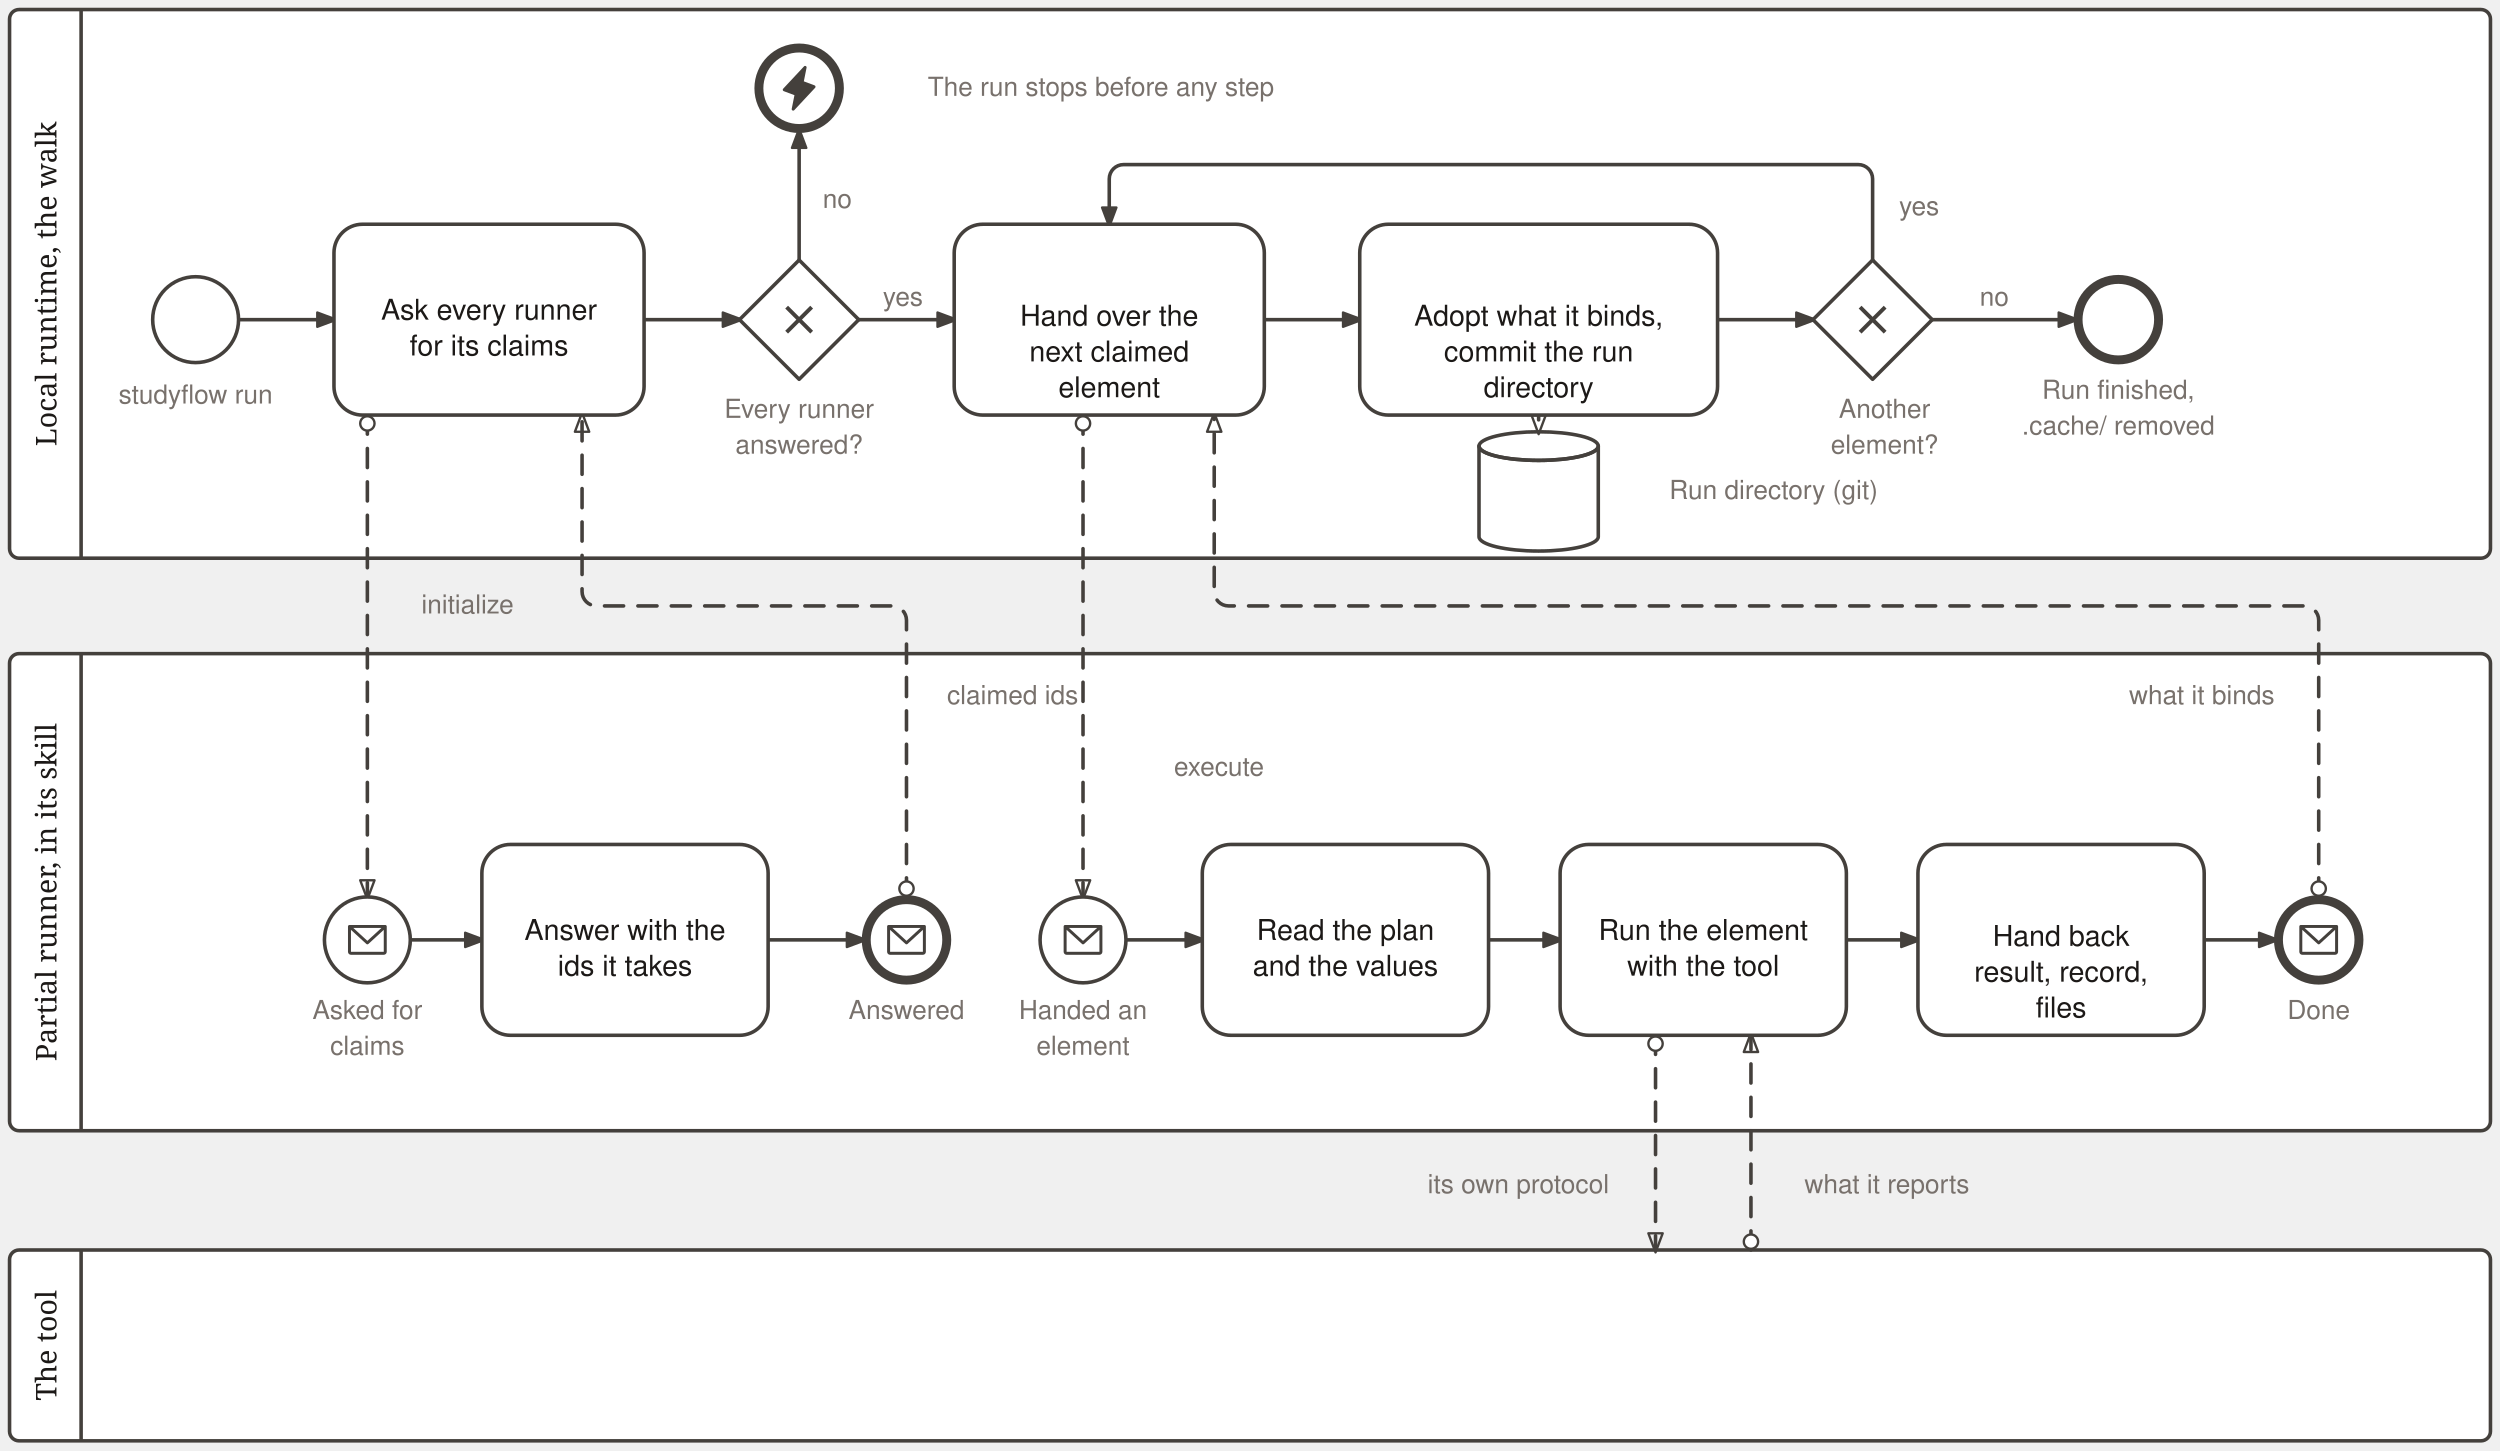
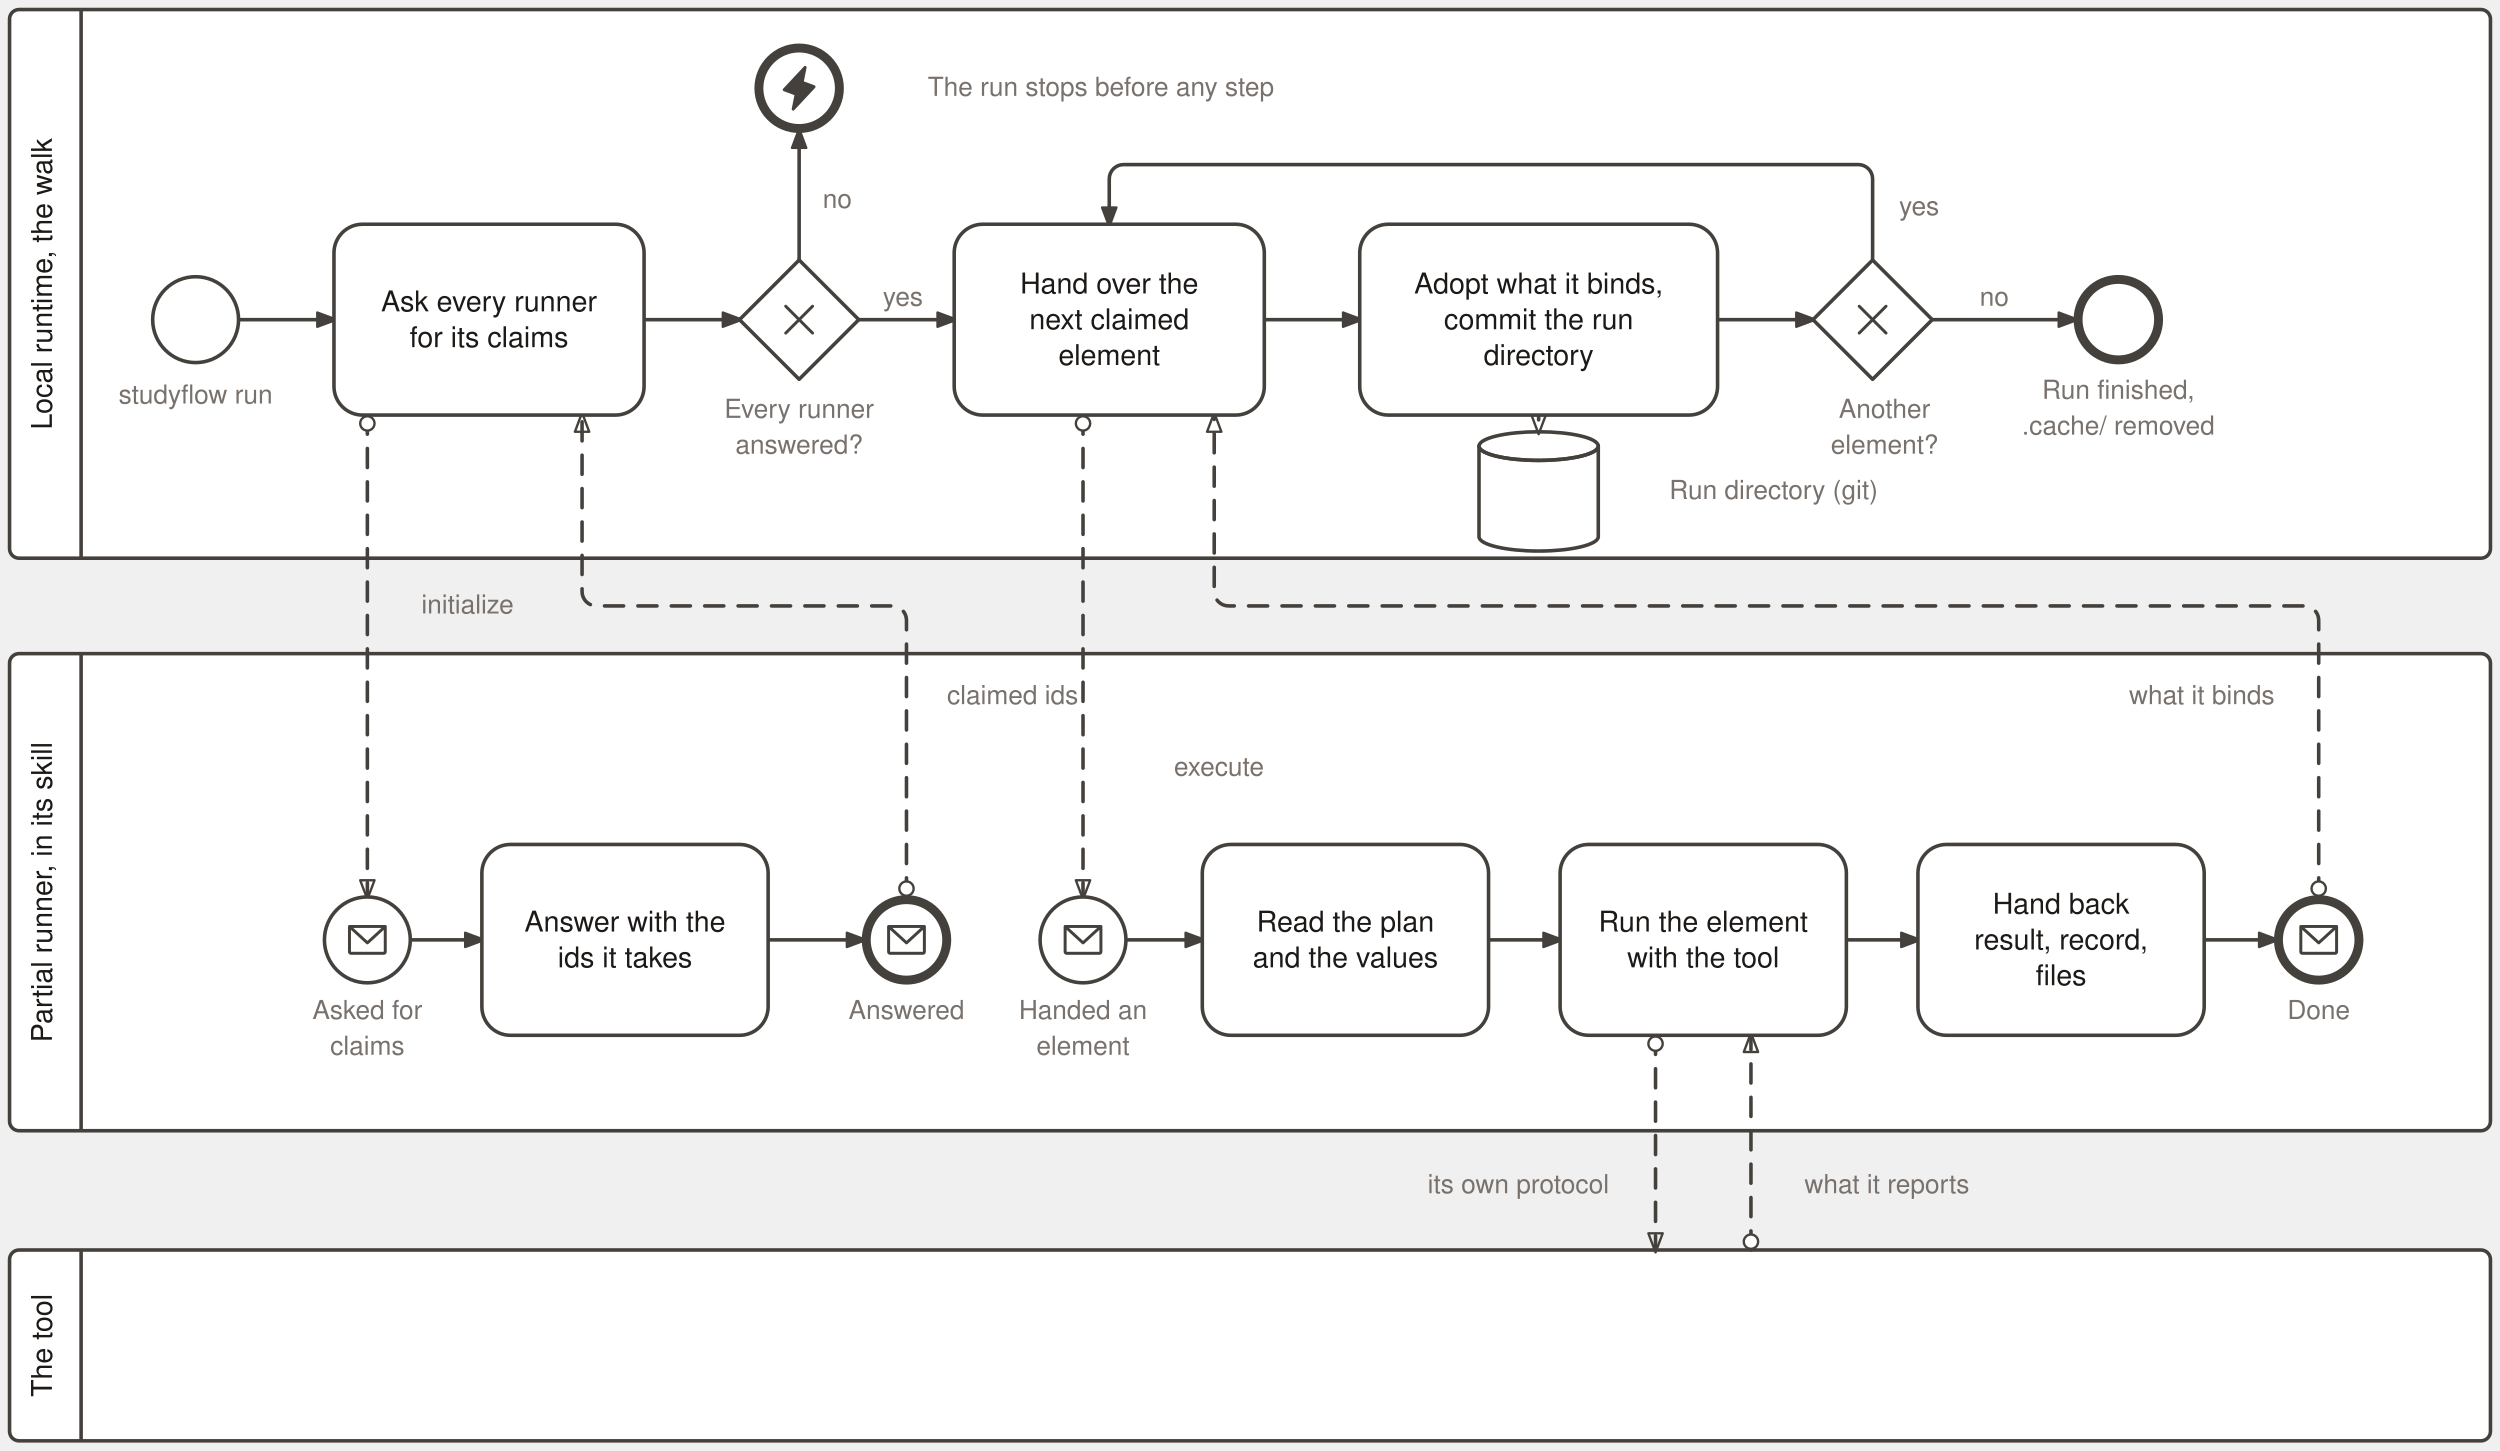
<svg xmlns="http://www.w3.org/2000/svg" class="sf-canvas" viewBox="36 16 1048 608" width="1048" height="608">
  <defs>
    <marker id="sf-arrow-sequence" markerWidth="10" markerHeight="10" refX="8" refY="5" orient="auto" markerUnits="userSpaceOnUse">
      <path d="M1,2 L9,5 L1,8 Z" fill="context-stroke" stroke="context-stroke" stroke-width="1" stroke-linejoin="round" />
    </marker>
    <marker id="sf-arrow-message" markerWidth="10" markerHeight="10" refX="8" refY="5" orient="auto" markerUnits="userSpaceOnUse">
      <path d="M1,2 L9,5 L1,8 Z" fill="none" stroke="context-stroke" stroke-width="1" stroke-linejoin="round" />
    </marker>
    <marker id="sf-arrow-open" markerWidth="10" markerHeight="10" refX="8" refY="5" orient="auto" markerUnits="userSpaceOnUse">
      <path d="M1,2 L9,5 L1,8 Z" fill="none" stroke="context-stroke" stroke-width="1" stroke-linejoin="round" />
    </marker>
    <marker id="sf-marker-default" markerWidth="10" markerHeight="10" refX="0" refY="5" orient="auto" markerUnits="userSpaceOnUse">
      <path d="M3,2 L7,8" fill="none" stroke="context-stroke" stroke-width="1.5" />
    </marker>
    <marker id="sf-marker-message-start" markerWidth="10" markerHeight="10" refX="1.5" refY="5" orient="auto" markerUnits="userSpaceOnUse">
      <circle cx="5" cy="5" r="3" fill="#ffffff" stroke="context-stroke" stroke-width="1" />
    </marker>
  </defs>
  <g data-layer="elements">
    <g class="sf-shape" data-element-id="Pool_Walk" data-element-type="bpmn:Participant" transform="translate(40, 20)">
      <rect x="0" y="0" width="1040" height="230" rx="4" ry="4" fill="#ffffff" stroke="#44403c" stroke-width="1.5" />
      <line x1="30" y1="0" x2="30" y2="230" stroke="#44403c" stroke-width="1.5" />
-       <text class="sf-label" x="15" y="115" fill="#1c1917" font-size="12" font-weight="500" font-family="&quot;IBM Plex Serif&quot;, ui-serif, Georgia, serif" text-anchor="middle" dominant-baseline="central" stroke-width="0" transform="rotate(-90, 15, 115)">Local runtime, the walk</text>
+       <text class="sf-label" x="15" y="115" fill="#1c1917" font-size="12" font-weight="500" font-family="&quot;IBM Plex Sans&quot;, Helvetica, sans-serif" text-anchor="middle" dominant-baseline="central" stroke-width="0" transform="rotate(-90, 15, 115)">Local runtime, the walk</text>
    </g>
    <g class="sf-shape" data-element-id="Pool_Runner" data-element-type="bpmn:Participant" transform="translate(40, 290)">
      <rect x="0" y="0" width="1040" height="200" rx="4" ry="4" fill="#ffffff" stroke="#44403c" stroke-width="1.5" />
      <line x1="30" y1="0" x2="30" y2="200" stroke="#44403c" stroke-width="1.5" />
-       <text class="sf-label" x="15" y="100" fill="#1c1917" font-size="12" font-weight="500" font-family="&quot;IBM Plex Serif&quot;, ui-serif, Georgia, serif" text-anchor="middle" dominant-baseline="central" stroke-width="0" transform="rotate(-90, 15, 100)">Partial runner, in its skill</text>
+       <text class="sf-label" x="15" y="100" fill="#1c1917" font-size="12" font-weight="500" font-family="&quot;IBM Plex Sans&quot;, Helvetica, sans-serif" text-anchor="middle" dominant-baseline="central" stroke-width="0" transform="rotate(-90, 15, 100)">Partial runner, in its skill</text>
    </g>
    <g class="sf-shape" data-element-id="Pool_Tool" data-element-type="bpmn:Participant" transform="translate(40, 540)">
      <rect x="0" y="0" width="1040" height="80" rx="4" ry="4" fill="#ffffff" stroke="#44403c" stroke-width="1.5" />
      <line x1="30" y1="0" x2="30" y2="80" stroke="#44403c" stroke-width="1.5" />
-       <text class="sf-label" x="15" y="40" fill="#1c1917" font-size="12" font-weight="500" font-family="&quot;IBM Plex Serif&quot;, ui-serif, Georgia, serif" text-anchor="middle" dominant-baseline="central" stroke-width="0" transform="rotate(-90, 15, 40)">The tool</text>
+       <text class="sf-label" x="15" y="40" fill="#1c1917" font-size="12" font-weight="500" font-family="&quot;IBM Plex Sans&quot;, Helvetica, sans-serif" text-anchor="middle" dominant-baseline="central" stroke-width="0" transform="rotate(-90, 15, 40)">The tool</text>
    </g>
    <g class="sf-connection" data-element-id="Msg_Claims" data-element-type="bpmn:MessageFlow">
      <path class="sf-connection-line" d="M 190 190 L 190 392" data-waypoints="190,190 190,392" fill="none" stroke="#44403c" stroke-width="1.5" stroke-linejoin="round" stroke-linecap="round" stroke-dasharray="8,6" marker-end="url(#sf-arrow-message)" marker-start="url(#sf-marker-message-start)" />
    </g>
    <g class="sf-connection" data-element-id="Msg_Claimed" data-element-type="bpmn:MessageFlow">
      <path class="sf-connection-line" d="M 416 392 L 416 276 A 6 6 0 0 0 410 270 L 286 270 A 6 6 0 0 1 280 264 L 280 190" data-waypoints="416,392 416,270 280,270 280,190" fill="none" stroke="#44403c" stroke-width="1.5" stroke-linejoin="round" stroke-linecap="round" stroke-dasharray="8,6" marker-end="url(#sf-arrow-message)" marker-start="url(#sf-marker-message-start)" />
    </g>
    <g class="sf-connection" data-element-id="Msg_Element" data-element-type="bpmn:MessageFlow">
      <path class="sf-connection-line" d="M 490 190 L 490 392" data-waypoints="490,190 490,392" fill="none" stroke="#44403c" stroke-width="1.5" stroke-linejoin="round" stroke-linecap="round" stroke-dasharray="8,6" marker-end="url(#sf-arrow-message)" marker-start="url(#sf-marker-message-start)" />
    </g>
    <g class="sf-connection" data-element-id="Msg_State" data-element-type="bpmn:MessageFlow">
      <path class="sf-connection-line" d="M 1008 392 L 1008 276 A 6 6 0 0 0 1002 270 L 551 270 A 6 6 0 0 1 545 264 L 545 190" data-waypoints="1008,392 1008,270 545,270 545,190" fill="none" stroke="#44403c" stroke-width="1.5" stroke-linejoin="round" stroke-linecap="round" stroke-dasharray="8,6" marker-end="url(#sf-arrow-message)" marker-start="url(#sf-marker-message-start)" />
    </g>
    <g class="sf-connection" data-element-id="Msg_Protocol" data-element-type="bpmn:MessageFlow">
      <path class="sf-connection-line" d="M 730 450 L 730 540" data-waypoints="730,450 730,540" fill="none" stroke="#44403c" stroke-width="1.5" stroke-linejoin="round" stroke-linecap="round" stroke-dasharray="8,6" marker-end="url(#sf-arrow-message)" marker-start="url(#sf-marker-message-start)" />
    </g>
    <g class="sf-connection" data-element-id="Msg_Report" data-element-type="bpmn:MessageFlow">
      <path class="sf-connection-line" d="M 770 540 L 770 450" data-waypoints="770,540 770,450" fill="none" stroke="#44403c" stroke-width="1.5" stroke-linejoin="round" stroke-linecap="round" stroke-dasharray="8,6" marker-end="url(#sf-arrow-message)" marker-start="url(#sf-marker-message-start)" />
    </g>
    <g class="sf-connection" data-element-id="Out_Commit" data-element-type="bpmn:DataOutputAssociation">
      <path class="sf-connection-line" d="M 681 190 L 681 197" data-waypoints="681,190 681,197" fill="none" stroke="#44403c" stroke-width="1.5" stroke-linejoin="round" stroke-linecap="round" stroke-dasharray="2,5" marker-end="url(#sf-arrow-open)" />
    </g>
    <g class="sf-connection" data-element-id="Flow_Start" data-element-type="bpmn:SequenceFlow">
      <path class="sf-connection-line" d="M 136 150 L 176 150" data-waypoints="136,150 176,150" fill="none" stroke="#44403c" stroke-width="1.5" stroke-linejoin="round" stroke-linecap="round" marker-end="url(#sf-arrow-sequence)" />
    </g>
    <g class="sf-connection" data-element-id="Flow_Claims" data-element-type="bpmn:SequenceFlow">
      <path class="sf-connection-line" d="M 306 150 L 346 150" data-waypoints="306,150 346,150" fill="none" stroke="#44403c" stroke-width="1.5" stroke-linejoin="round" stroke-linecap="round" marker-end="url(#sf-arrow-sequence)" />
    </g>
    <g class="sf-connection" data-element-id="Flow_Refused" data-element-type="bpmn:SequenceFlow">
      <path class="sf-connection-line" d="M 371 125 L 371 71" data-waypoints="371,125 371,71" fill="none" stroke="#44403c" stroke-width="1.5" stroke-linejoin="round" stroke-linecap="round" marker-end="url(#sf-arrow-sequence)" />
    </g>
    <g class="sf-connection" data-element-id="Flow_Answered" data-element-type="bpmn:SequenceFlow">
      <path class="sf-connection-line" d="M 396 150 L 436 150" data-waypoints="396,150 436,150" fill="none" stroke="#44403c" stroke-width="1.5" stroke-linejoin="round" stroke-linecap="round" marker-end="url(#sf-arrow-sequence)" />
    </g>
    <g class="sf-connection" data-element-id="Flow_Handed" data-element-type="bpmn:SequenceFlow">
      <path class="sf-connection-line" d="M 566 150 L 606 150" data-waypoints="566,150 606,150" fill="none" stroke="#44403c" stroke-width="1.5" stroke-linejoin="round" stroke-linecap="round" marker-end="url(#sf-arrow-sequence)" />
    </g>
    <g class="sf-connection" data-element-id="Flow_Adopted" data-element-type="bpmn:SequenceFlow">
      <path class="sf-connection-line" d="M 756 150 L 796 150" data-waypoints="756,150 796,150" fill="none" stroke="#44403c" stroke-width="1.5" stroke-linejoin="round" stroke-linecap="round" marker-end="url(#sf-arrow-sequence)" />
    </g>
    <g class="sf-connection" data-element-id="Flow_Again" data-element-type="bpmn:SequenceFlow">
      <path class="sf-connection-line" d="M 821 125 L 821 91 A 6 6 0 0 0 815 85 L 507 85 A 6 6 0 0 0 501 91 L 501 110" data-waypoints="821,125 821,85 501,85 501,110" fill="none" stroke="#44403c" stroke-width="1.5" stroke-linejoin="round" stroke-linecap="round" marker-end="url(#sf-arrow-sequence)" />
    </g>
    <g class="sf-connection" data-element-id="Flow_Done" data-element-type="bpmn:SequenceFlow">
      <path class="sf-connection-line" d="M 846 150 L 906 150" data-waypoints="846,150 906,150" fill="none" stroke="#44403c" stroke-width="1.5" stroke-linejoin="round" stroke-linecap="round" marker-end="url(#sf-arrow-sequence)" />
    </g>
    <g class="sf-connection" data-element-id="Flow_Asked" data-element-type="bpmn:SequenceFlow">
      <path class="sf-connection-line" d="M 208 410 L 238 410" data-waypoints="208,410 238,410" fill="none" stroke="#44403c" stroke-width="1.5" stroke-linejoin="round" stroke-linecap="round" marker-end="url(#sf-arrow-sequence)" />
    </g>
    <g class="sf-connection" data-element-id="Flow_Printed" data-element-type="bpmn:SequenceFlow">
      <path class="sf-connection-line" d="M 358 410 L 398 410" data-waypoints="358,410 398,410" fill="none" stroke="#44403c" stroke-width="1.5" stroke-linejoin="round" stroke-linecap="round" marker-end="url(#sf-arrow-sequence)" />
    </g>
    <g class="sf-connection" data-element-id="Flow_Handed_In" data-element-type="bpmn:SequenceFlow">
      <path class="sf-connection-line" d="M 508 410 L 540 410" data-waypoints="508,410 540,410" fill="none" stroke="#44403c" stroke-width="1.5" stroke-linejoin="round" stroke-linecap="round" marker-end="url(#sf-arrow-sequence)" />
    </g>
    <g class="sf-connection" data-element-id="Flow_Read" data-element-type="bpmn:SequenceFlow">
      <path class="sf-connection-line" d="M 660 410 L 690 410" data-waypoints="660,410 690,410" fill="none" stroke="#44403c" stroke-width="1.5" stroke-linejoin="round" stroke-linecap="round" marker-end="url(#sf-arrow-sequence)" />
    </g>
    <g class="sf-connection" data-element-id="Flow_Ran" data-element-type="bpmn:SequenceFlow">
      <path class="sf-connection-line" d="M 810 410 L 840 410" data-waypoints="810,410 840,410" fill="none" stroke="#44403c" stroke-width="1.5" stroke-linejoin="round" stroke-linecap="round" marker-end="url(#sf-arrow-sequence)" />
    </g>
    <g class="sf-connection" data-element-id="Flow_Written" data-element-type="bpmn:SequenceFlow">
      <path class="sf-connection-line" d="M 960 410 L 990 410" data-waypoints="960,410 990,410" fill="none" stroke="#44403c" stroke-width="1.5" stroke-linejoin="round" stroke-linecap="round" marker-end="url(#sf-arrow-sequence)" />
    </g>
    <g class="sf-external-label" data-element-id="Msg_Claims_label" data-element-type="bpmn:MessageFlow" data-label-owner="Msg_Claims" transform="translate(197, 262)">
      <text class="sf-label" x="35" y="7.5" fill="#78716c" font-size="11" font-weight="400" font-family="&quot;IBM Plex Sans&quot;, Helvetica, sans-serif" text-anchor="middle" dominant-baseline="middle" stroke-width="0">initialize</text>
    </g>
    <g class="sf-external-label" data-element-id="Msg_Claimed_label" data-element-type="bpmn:MessageFlow" data-label-owner="Msg_Claimed" transform="translate(423, 300)">
      <text class="sf-label" x="37.5" y="7.5" fill="#78716c" font-size="11" font-weight="400" font-family="&quot;IBM Plex Sans&quot;, Helvetica, sans-serif" text-anchor="middle" dominant-baseline="middle" stroke-width="0">claimed ids</text>
    </g>
    <g class="sf-external-label" data-element-id="Msg_Element_label" data-element-type="bpmn:MessageFlow" data-label-owner="Msg_Element" transform="translate(497, 330)">
      <text class="sf-label" x="50" y="7.5" fill="#78716c" font-size="11" font-weight="400" font-family="&quot;IBM Plex Sans&quot;, Helvetica, sans-serif" text-anchor="middle" dominant-baseline="middle" stroke-width="0">execute</text>
    </g>
    <g class="sf-external-label" data-element-id="Msg_State_label" data-element-type="bpmn:MessageFlow" data-label-owner="Msg_State" transform="translate(915, 300)">
      <text class="sf-label" x="44" y="7.5" fill="#78716c" font-size="11" font-weight="400" font-family="&quot;IBM Plex Sans&quot;, Helvetica, sans-serif" text-anchor="middle" dominant-baseline="middle" stroke-width="0">what it binds</text>
    </g>
    <g class="sf-external-label" data-element-id="Msg_Protocol_label" data-element-type="bpmn:MessageFlow" data-label-owner="Msg_Protocol" transform="translate(620, 505)">
      <text class="sf-label" x="52.5" y="7.5" fill="#78716c" font-size="11" font-weight="400" font-family="&quot;IBM Plex Sans&quot;, Helvetica, sans-serif" text-anchor="middle" dominant-baseline="middle" stroke-width="0">its own protocol</text>
    </g>
    <g class="sf-external-label" data-element-id="Msg_Report_label" data-element-type="bpmn:MessageFlow" data-label-owner="Msg_Report" transform="translate(777, 505)">
      <text class="sf-label" x="50" y="7.5" fill="#78716c" font-size="11" font-weight="400" font-family="&quot;IBM Plex Sans&quot;, Helvetica, sans-serif" text-anchor="middle" dominant-baseline="middle" stroke-width="0">what it reports</text>
    </g>
    <g class="sf-external-label" data-element-id="Flow_Refused_label" data-element-type="bpmn:SequenceFlow" data-label-owner="Flow_Refused" transform="translate(377, 92)">
      <text class="sf-label" x="10" y="7.5" fill="#78716c" font-size="11" font-weight="400" font-family="&quot;IBM Plex Sans&quot;, Helvetica, sans-serif" text-anchor="middle" dominant-baseline="middle" stroke-width="0">no</text>
    </g>
    <g class="sf-external-label" data-element-id="Flow_Answered_label" data-element-type="bpmn:SequenceFlow" data-label-owner="Flow_Answered" transform="translate(402, 133)">
      <text class="sf-label" x="12.5" y="7.5" fill="#78716c" font-size="11" font-weight="400" font-family="&quot;IBM Plex Sans&quot;, Helvetica, sans-serif" text-anchor="middle" dominant-baseline="middle" stroke-width="0">yes</text>
    </g>
    <g class="sf-external-label" data-element-id="Flow_Again_label" data-element-type="bpmn:SequenceFlow" data-label-owner="Flow_Again" transform="translate(828, 95)">
      <text class="sf-label" x="12.5" y="7.5" fill="#78716c" font-size="11" font-weight="400" font-family="&quot;IBM Plex Sans&quot;, Helvetica, sans-serif" text-anchor="middle" dominant-baseline="middle" stroke-width="0">yes</text>
    </g>
    <g class="sf-external-label" data-element-id="Flow_Done_label" data-element-type="bpmn:SequenceFlow" data-label-owner="Flow_Done" transform="translate(862, 133)">
      <text class="sf-label" x="10" y="7.5" fill="#78716c" font-size="11" font-weight="400" font-family="&quot;IBM Plex Sans&quot;, Helvetica, sans-serif" text-anchor="middle" dominant-baseline="middle" stroke-width="0">no</text>
    </g>
    <g class="sf-shape" data-element-id="Walk_Start" data-element-type="bpmn:StartEvent" transform="translate(100, 132)">
      <circle cx="18" cy="18" r="18" fill="#ffffff" stroke="#44403c" stroke-width="1.5" />
    </g>
    <g class="sf-shape" data-element-id="Ask_Claims" data-element-type="bpmn:Task" transform="translate(176, 110)">
      <rect x="0" y="0" width="130" height="80" rx="12" ry="12" fill="#ffffff" stroke="#44403c" stroke-width="1.5" />
-       <text class="sf-label" x="65" y="36" fill="#1c1917" font-size="12" font-weight="500" font-family="&quot;IBM Plex Sans&quot;, Helvetica, sans-serif" text-anchor="middle" dominant-baseline="middle" stroke-width="0">Ask every runner</text>
-       <text class="sf-label" x="65" y="51" fill="#1c1917" font-size="12" font-weight="500" font-family="&quot;IBM Plex Sans&quot;, Helvetica, sans-serif" text-anchor="middle" dominant-baseline="middle" stroke-width="0">for its claims</text>
+       <text class="sf-label" x="65" y="32.5" fill="#1c1917" font-size="12" font-weight="500" font-family="&quot;IBM Plex Sans&quot;, Helvetica, sans-serif" text-anchor="middle" dominant-baseline="middle" stroke-width="0">Ask every runner</text>
+       <text class="sf-label" x="65" y="47.5" fill="#1c1917" font-size="12" font-weight="500" font-family="&quot;IBM Plex Sans&quot;, Helvetica, sans-serif" text-anchor="middle" dominant-baseline="middle" stroke-width="0">for its claims</text>
    </g>
    <g class="sf-shape" data-element-id="Claims_Gate" data-element-type="bpmn:ExclusiveGateway" transform="translate(346, 125)">
      <polygon points="25,0 50,25 25,50 0,25" fill="#ffffff" stroke="#44403c" stroke-width="1.5" stroke-linecap="round" stroke-linejoin="round" />
-       <svg x="15" y="15" width="20" height="20" class="sf-icon" viewBox="0 0 24 24" stroke="none" color="#44403c" data-icon-key="ExclusiveGateway">
-         <path fill="#44403c" d="M19 6.41L17.59 5L12 10.59L6.41 5L5 6.41L10.59 12L5 17.59L6.41 19L12 13.41L17.59 19L19 17.59L13.41 12z" />
+       <svg x="15" y="15" width="20" height="20" class="sf-icon" viewBox="0 0 256 256" stroke="none" color="#44403c" data-icon-key="ExclusiveGateway">
+         <path fill="#44403c" d="M205.66 194.34a8 8 0 0 1-11.32 11.32L128 139.31l-66.34 66.35a8 8 0 0 1-11.32-11.32L116.69 128L50.34 61.66a8 8 0 0 1 11.32-11.32L128 116.69l66.34-66.35a8 8 0 0 1 11.32 11.32L139.31 128Z" />
      </svg>
    </g>
    <g class="sf-shape" data-element-id="Stop" data-element-type="bpmn:EndEvent" transform="translate(353, 35)">
      <circle cx="18" cy="18" r="16.875" fill="#ffffff" stroke="#44403c" stroke-width="3.75" />
      <svg x="8" y="8" width="20" height="20" class="sf-icon" viewBox="0 0 256 256" stroke="none" color="#44403c" data-icon-key="ErrorEventDefinition:end">
        <path fill="#44403c" d="m213.85 125.46l-112 120a8 8 0 0 1-13.69-7l14.66-73.33l-57.63-21.64a8 8 0 0 1-3-13l112-120a8 8 0 0 1 13.69 7l-14.7 73.41l57.63 21.61a8 8 0 0 1 3 12.95Z" />
      </svg>
    </g>
    <g class="sf-shape" data-element-id="Hand_Over" data-element-type="bpmn:Task" transform="translate(436, 110)">
      <rect x="0" y="0" width="130" height="80" rx="12" ry="12" fill="#ffffff" stroke="#44403c" stroke-width="1.5" />
-       <text class="sf-label" x="65" y="38.5" fill="#1c1917" font-size="12" font-weight="500" font-family="&quot;IBM Plex Sans&quot;, Helvetica, sans-serif" text-anchor="middle" dominant-baseline="middle" stroke-width="0">Hand over the</text>
-       <text class="sf-label" x="65" y="53.5" fill="#1c1917" font-size="12" font-weight="500" font-family="&quot;IBM Plex Sans&quot;, Helvetica, sans-serif" text-anchor="middle" dominant-baseline="middle" stroke-width="0">next claimed</text>
-       <text class="sf-label" x="65" y="68.5" fill="#1c1917" font-size="12" font-weight="500" font-family="&quot;IBM Plex Sans&quot;, Helvetica, sans-serif" text-anchor="middle" dominant-baseline="middle" stroke-width="0">element</text>
+       <text class="sf-label" x="65" y="25" fill="#1c1917" font-size="12" font-weight="500" font-family="&quot;IBM Plex Sans&quot;, Helvetica, sans-serif" text-anchor="middle" dominant-baseline="middle" stroke-width="0">Hand over the</text>
+       <text class="sf-label" x="65" y="40" fill="#1c1917" font-size="12" font-weight="500" font-family="&quot;IBM Plex Sans&quot;, Helvetica, sans-serif" text-anchor="middle" dominant-baseline="middle" stroke-width="0">next claimed</text>
+       <text class="sf-label" x="65" y="55" fill="#1c1917" font-size="12" font-weight="500" font-family="&quot;IBM Plex Sans&quot;, Helvetica, sans-serif" text-anchor="middle" dominant-baseline="middle" stroke-width="0">element</text>
    </g>
    <g class="sf-shape" data-element-id="Adopt" data-element-type="bpmn:Task" transform="translate(606, 110)">
      <rect x="0" y="0" width="150" height="80" rx="12" ry="12" fill="#ffffff" stroke="#44403c" stroke-width="1.5" />
-       <text class="sf-label" x="75" y="38.5" fill="#1c1917" font-size="12" font-weight="500" font-family="&quot;IBM Plex Sans&quot;, Helvetica, sans-serif" text-anchor="middle" dominant-baseline="middle" stroke-width="0">Adopt what it binds,</text>
-       <text class="sf-label" x="75" y="53.5" fill="#1c1917" font-size="12" font-weight="500" font-family="&quot;IBM Plex Sans&quot;, Helvetica, sans-serif" text-anchor="middle" dominant-baseline="middle" stroke-width="0">commit the run</text>
-       <text class="sf-label" x="75" y="68.5" fill="#1c1917" font-size="12" font-weight="500" font-family="&quot;IBM Plex Sans&quot;, Helvetica, sans-serif" text-anchor="middle" dominant-baseline="middle" stroke-width="0">directory</text>
+       <text class="sf-label" x="75" y="25" fill="#1c1917" font-size="12" font-weight="500" font-family="&quot;IBM Plex Sans&quot;, Helvetica, sans-serif" text-anchor="middle" dominant-baseline="middle" stroke-width="0">Adopt what it binds,</text>
+       <text class="sf-label" x="75" y="40" fill="#1c1917" font-size="12" font-weight="500" font-family="&quot;IBM Plex Sans&quot;, Helvetica, sans-serif" text-anchor="middle" dominant-baseline="middle" stroke-width="0">commit the run</text>
+       <text class="sf-label" x="75" y="55" fill="#1c1917" font-size="12" font-weight="500" font-family="&quot;IBM Plex Sans&quot;, Helvetica, sans-serif" text-anchor="middle" dominant-baseline="middle" stroke-width="0">directory</text>
    </g>
    <g class="sf-shape" data-element-id="Run_Dir" data-element-type="bpmn:DataStoreReference" transform="translate(656, 197)">
      <path d="M0,6 A25,6 0 0 0 50,6 L50,44 A25,6 0 0 1 0,44 Z" fill="#ffffff" stroke="#44403c" stroke-width="1.5" stroke-linejoin="round" />
      <path d="M0,6 A25,6 0 0 0 50,6 A25,6 0 0 0 0,6 Z" fill="none" stroke="#44403c" stroke-width="1.5" />
    </g>
    <g class="sf-shape" data-element-id="More_Gate" data-element-type="bpmn:ExclusiveGateway" transform="translate(796, 125)">
      <polygon points="25,0 50,25 25,50 0,25" fill="#ffffff" stroke="#44403c" stroke-width="1.5" stroke-linecap="round" stroke-linejoin="round" />
-       <svg x="15" y="15" width="20" height="20" class="sf-icon" viewBox="0 0 24 24" stroke="none" color="#44403c" data-icon-key="ExclusiveGateway">
-         <path fill="#44403c" d="M19 6.41L17.59 5L12 10.59L6.41 5L5 6.41L10.59 12L5 17.59L6.41 19L12 13.41L17.59 19L19 17.59L13.41 12z" />
+       <svg x="15" y="15" width="20" height="20" class="sf-icon" viewBox="0 0 256 256" stroke="none" color="#44403c" data-icon-key="ExclusiveGateway">
+         <path fill="#44403c" d="M205.66 194.34a8 8 0 0 1-11.32 11.32L128 139.31l-66.34 66.35a8 8 0 0 1-11.32-11.32L116.69 128L50.34 61.66a8 8 0 0 1 11.32-11.32L128 116.69l66.34-66.35a8 8 0 0 1 11.32 11.32L139.31 128Z" />
      </svg>
    </g>
    <g class="sf-shape" data-element-id="Walk_End" data-element-type="bpmn:EndEvent" transform="translate(906, 132)">
      <circle cx="18" cy="18" r="16.875" fill="#ffffff" stroke="#44403c" stroke-width="3.75" />
    </g>
    <g class="sf-shape" data-element-id="Claims_Start" data-element-type="bpmn:StartEvent" transform="translate(172, 392)">
      <circle cx="18" cy="18" r="18" fill="#ffffff" stroke="#44403c" stroke-width="1.5" />
      <svg x="8" y="8" width="20" height="20" class="sf-icon" viewBox="0 0 256 256" stroke="none" color="#44403c" data-icon-key="MessageEventDefinition">
        <path fill="#44403c" d="M224 48H32a8 8 0 0 0-8 8v136a16 16 0 0 0 16 16h176a16 16 0 0 0 16-16V56a8 8 0 0 0-8-8m-20.57 16L128 133.15L52.57 64ZM216 192H40V74.19l82.59 75.71a8 8 0 0 0 10.82 0L216 74.19z" />
      </svg>
    </g>
    <g class="sf-shape" data-element-id="Print_Ids" data-element-type="bpmn:Task" transform="translate(238, 370)">
      <rect x="0" y="0" width="120" height="80" rx="12" ry="12" fill="#ffffff" stroke="#44403c" stroke-width="1.5" />
-       <text class="sf-label" x="60" y="36" fill="#1c1917" font-size="12" font-weight="500" font-family="&quot;IBM Plex Sans&quot;, Helvetica, sans-serif" text-anchor="middle" dominant-baseline="middle" stroke-width="0">Answer with the</text>
-       <text class="sf-label" x="60" y="51" fill="#1c1917" font-size="12" font-weight="500" font-family="&quot;IBM Plex Sans&quot;, Helvetica, sans-serif" text-anchor="middle" dominant-baseline="middle" stroke-width="0">ids it takes</text>
+       <text class="sf-label" x="60" y="32.5" fill="#1c1917" font-size="12" font-weight="500" font-family="&quot;IBM Plex Sans&quot;, Helvetica, sans-serif" text-anchor="middle" dominant-baseline="middle" stroke-width="0">Answer with the</text>
+       <text class="sf-label" x="60" y="47.5" fill="#1c1917" font-size="12" font-weight="500" font-family="&quot;IBM Plex Sans&quot;, Helvetica, sans-serif" text-anchor="middle" dominant-baseline="middle" stroke-width="0">ids it takes</text>
    </g>
    <g class="sf-shape" data-element-id="Claims_End" data-element-type="bpmn:EndEvent" transform="translate(398, 392)">
      <circle cx="18" cy="18" r="16.875" fill="#ffffff" stroke="#44403c" stroke-width="3.75" />
      <svg x="8" y="8" width="20" height="20" class="sf-icon" viewBox="0 0 256 256" stroke="none" color="#44403c" data-icon-key="MessageEventDefinition">
        <path fill="#44403c" d="M224 48H32a8 8 0 0 0-8 8v136a16 16 0 0 0 16 16h176a16 16 0 0 0 16-16V56a8 8 0 0 0-8-8m-20.57 16L128 133.15L52.57 64ZM216 192H40V74.19l82.59 75.71a8 8 0 0 0 10.82 0L216 74.19z" />
      </svg>
    </g>
    <g class="sf-shape" data-element-id="Element_Start" data-element-type="bpmn:StartEvent" transform="translate(472, 392)">
      <circle cx="18" cy="18" r="18" fill="#ffffff" stroke="#44403c" stroke-width="1.5" />
      <svg x="8" y="8" width="20" height="20" class="sf-icon" viewBox="0 0 256 256" stroke="none" color="#44403c" data-icon-key="MessageEventDefinition">
        <path fill="#44403c" d="M224 48H32a8 8 0 0 0-8 8v136a16 16 0 0 0 16 16h176a16 16 0 0 0 16-16V56a8 8 0 0 0-8-8m-20.57 16L128 133.15L52.57 64ZM216 192H40V74.19l82.59 75.71a8 8 0 0 0 10.82 0L216 74.19z" />
      </svg>
    </g>
    <g class="sf-shape" data-element-id="Read_Plan" data-element-type="bpmn:Task" transform="translate(540, 370)">
      <rect x="0" y="0" width="120" height="80" rx="12" ry="12" fill="#ffffff" stroke="#44403c" stroke-width="1.5" />
-       <text class="sf-label" x="60" y="36" fill="#1c1917" font-size="12" font-weight="500" font-family="&quot;IBM Plex Sans&quot;, Helvetica, sans-serif" text-anchor="middle" dominant-baseline="middle" stroke-width="0">Read the plan</text>
-       <text class="sf-label" x="60" y="51" fill="#1c1917" font-size="12" font-weight="500" font-family="&quot;IBM Plex Sans&quot;, Helvetica, sans-serif" text-anchor="middle" dominant-baseline="middle" stroke-width="0">and the values</text>
+       <text class="sf-label" x="60" y="32.5" fill="#1c1917" font-size="12" font-weight="500" font-family="&quot;IBM Plex Sans&quot;, Helvetica, sans-serif" text-anchor="middle" dominant-baseline="middle" stroke-width="0">Read the plan</text>
+       <text class="sf-label" x="60" y="47.5" fill="#1c1917" font-size="12" font-weight="500" font-family="&quot;IBM Plex Sans&quot;, Helvetica, sans-serif" text-anchor="middle" dominant-baseline="middle" stroke-width="0">and the values</text>
    </g>
    <g class="sf-shape" data-element-id="Run_Tool" data-element-type="bpmn:Task" transform="translate(690, 370)">
      <rect x="0" y="0" width="120" height="80" rx="12" ry="12" fill="#ffffff" stroke="#44403c" stroke-width="1.5" />
-       <text class="sf-label" x="60" y="36" fill="#1c1917" font-size="12" font-weight="500" font-family="&quot;IBM Plex Sans&quot;, Helvetica, sans-serif" text-anchor="middle" dominant-baseline="middle" stroke-width="0">Run the element</text>
-       <text class="sf-label" x="60" y="51" fill="#1c1917" font-size="12" font-weight="500" font-family="&quot;IBM Plex Sans&quot;, Helvetica, sans-serif" text-anchor="middle" dominant-baseline="middle" stroke-width="0">with the tool</text>
+       <text class="sf-label" x="60" y="32.5" fill="#1c1917" font-size="12" font-weight="500" font-family="&quot;IBM Plex Sans&quot;, Helvetica, sans-serif" text-anchor="middle" dominant-baseline="middle" stroke-width="0">Run the element</text>
+       <text class="sf-label" x="60" y="47.5" fill="#1c1917" font-size="12" font-weight="500" font-family="&quot;IBM Plex Sans&quot;, Helvetica, sans-serif" text-anchor="middle" dominant-baseline="middle" stroke-width="0">with the tool</text>
    </g>
    <g class="sf-shape" data-element-id="Write_Back" data-element-type="bpmn:Task" transform="translate(840, 370)">
      <rect x="0" y="0" width="120" height="80" rx="12" ry="12" fill="#ffffff" stroke="#44403c" stroke-width="1.5" />
-       <text class="sf-label" x="60" y="38.5" fill="#1c1917" font-size="12" font-weight="500" font-family="&quot;IBM Plex Sans&quot;, Helvetica, sans-serif" text-anchor="middle" dominant-baseline="middle" stroke-width="0">Hand back</text>
-       <text class="sf-label" x="60" y="53.5" fill="#1c1917" font-size="12" font-weight="500" font-family="&quot;IBM Plex Sans&quot;, Helvetica, sans-serif" text-anchor="middle" dominant-baseline="middle" stroke-width="0">result, record,</text>
-       <text class="sf-label" x="60" y="68.5" fill="#1c1917" font-size="12" font-weight="500" font-family="&quot;IBM Plex Sans&quot;, Helvetica, sans-serif" text-anchor="middle" dominant-baseline="middle" stroke-width="0">files</text>
+       <text class="sf-label" x="60" y="25" fill="#1c1917" font-size="12" font-weight="500" font-family="&quot;IBM Plex Sans&quot;, Helvetica, sans-serif" text-anchor="middle" dominant-baseline="middle" stroke-width="0">Hand back</text>
+       <text class="sf-label" x="60" y="40" fill="#1c1917" font-size="12" font-weight="500" font-family="&quot;IBM Plex Sans&quot;, Helvetica, sans-serif" text-anchor="middle" dominant-baseline="middle" stroke-width="0">result, record,</text>
+       <text class="sf-label" x="60" y="55" fill="#1c1917" font-size="12" font-weight="500" font-family="&quot;IBM Plex Sans&quot;, Helvetica, sans-serif" text-anchor="middle" dominant-baseline="middle" stroke-width="0">files</text>
    </g>
    <g class="sf-shape" data-element-id="Element_End" data-element-type="bpmn:EndEvent" transform="translate(990, 392)">
      <circle cx="18" cy="18" r="16.875" fill="#ffffff" stroke="#44403c" stroke-width="3.75" />
      <svg x="8" y="8" width="20" height="20" class="sf-icon" viewBox="0 0 256 256" stroke="none" color="#44403c" data-icon-key="MessageEventDefinition">
        <path fill="#44403c" d="M224 48H32a8 8 0 0 0-8 8v136a16 16 0 0 0 16 16h176a16 16 0 0 0 16-16V56a8 8 0 0 0-8-8m-20.57 16L128 133.15L52.57 64ZM216 192H40V74.19l82.59 75.71a8 8 0 0 0 10.82 0L216 74.19z" />
      </svg>
    </g>
    <g class="sf-external-label" data-element-id="Walk_Start_label" data-element-type="bpmn:StartEvent" data-label-owner="Walk_Start" transform="translate(75.53, 174)">
      <text class="sf-label" x="42.47" y="7.5" fill="#78716c" font-size="11" font-weight="400" font-family="&quot;IBM Plex Sans&quot;, Helvetica, sans-serif" text-anchor="middle" dominant-baseline="middle" stroke-width="0">studyflow run</text>
    </g>
    <g class="sf-external-label" data-element-id="Claims_Gate_label" data-element-type="bpmn:ExclusiveGateway" data-label-owner="Claims_Gate" transform="translate(326, 180)">
      <text class="sf-label" x="45" y="7.5" fill="#78716c" font-size="11" font-weight="400" font-family="&quot;IBM Plex Sans&quot;, Helvetica, sans-serif" text-anchor="middle" dominant-baseline="middle" stroke-width="0">Every runner</text>
      <text class="sf-label" x="45" y="22.5" fill="#78716c" font-size="11" font-weight="400" font-family="&quot;IBM Plex Sans&quot;, Helvetica, sans-serif" text-anchor="middle" dominant-baseline="middle" stroke-width="0">answered?</text>
    </g>
    <g class="sf-external-label" data-element-id="Stop_label" data-element-type="bpmn:EndEvent" data-label-owner="Stop" transform="translate(395, 45)">
      <text class="sf-label" x="102.5" y="7.5" fill="#78716c" font-size="11" font-weight="400" font-family="&quot;IBM Plex Sans&quot;, Helvetica, sans-serif" text-anchor="middle" dominant-baseline="middle" stroke-width="0">The run stops before any step</text>
    </g>
    <g class="sf-external-label" data-element-id="Run_Dir_label" data-element-type="bpmn:DataStoreReference" data-label-owner="Run_Dir" transform="translate(712, 214)">
      <text class="sf-label" x="67.5" y="7.5" fill="#78716c" font-size="11" font-weight="400" font-family="&quot;IBM Plex Sans&quot;, Helvetica, sans-serif" text-anchor="middle" dominant-baseline="middle" stroke-width="0">Run directory (git)</text>
    </g>
    <g class="sf-external-label" data-element-id="More_Gate_label" data-element-type="bpmn:ExclusiveGateway" data-label-owner="More_Gate" transform="translate(786, 180)">
      <text class="sf-label" x="40" y="7.5" fill="#78716c" font-size="11" font-weight="400" font-family="&quot;IBM Plex Sans&quot;, Helvetica, sans-serif" text-anchor="middle" dominant-baseline="middle" stroke-width="0">Another</text>
      <text class="sf-label" x="40" y="22.5" fill="#78716c" font-size="11" font-weight="400" font-family="&quot;IBM Plex Sans&quot;, Helvetica, sans-serif" text-anchor="middle" dominant-baseline="middle" stroke-width="0">element?</text>
    </g>
    <g class="sf-external-label" data-element-id="Walk_End_label" data-element-type="bpmn:EndEvent" data-label-owner="Walk_End" transform="translate(874, 172)">
      <text class="sf-label" x="50" y="7.5" fill="#78716c" font-size="11" font-weight="400" font-family="&quot;IBM Plex Sans&quot;, Helvetica, sans-serif" text-anchor="middle" dominant-baseline="middle" stroke-width="0">Run finished,</text>
      <text class="sf-label" x="50" y="22.5" fill="#78716c" font-size="11" font-weight="400" font-family="&quot;IBM Plex Sans&quot;, Helvetica, sans-serif" text-anchor="middle" dominant-baseline="middle" stroke-width="0">.cache/ removed</text>
    </g>
    <g class="sf-external-label" data-element-id="Claims_Start_label" data-element-type="bpmn:StartEvent" data-label-owner="Claims_Start" transform="translate(145, 432)">
      <text class="sf-label" x="45" y="7.5" fill="#78716c" font-size="11" font-weight="400" font-family="&quot;IBM Plex Sans&quot;, Helvetica, sans-serif" text-anchor="middle" dominant-baseline="middle" stroke-width="0">Asked for</text>
      <text class="sf-label" x="45" y="22.5" fill="#78716c" font-size="11" font-weight="400" font-family="&quot;IBM Plex Sans&quot;, Helvetica, sans-serif" text-anchor="middle" dominant-baseline="middle" stroke-width="0">claims</text>
    </g>
    <g class="sf-external-label" data-element-id="Claims_End_label" data-element-type="bpmn:EndEvent" data-label-owner="Claims_End" transform="translate(386, 432)">
      <text class="sf-label" x="30" y="7.5" fill="#78716c" font-size="11" font-weight="400" font-family="&quot;IBM Plex Sans&quot;, Helvetica, sans-serif" text-anchor="middle" dominant-baseline="middle" stroke-width="0">Answered</text>
    </g>
    <g class="sf-external-label" data-element-id="Element_Start_label" data-element-type="bpmn:StartEvent" data-label-owner="Element_Start" transform="translate(450, 432)">
      <text class="sf-label" x="40" y="7.5" fill="#78716c" font-size="11" font-weight="400" font-family="&quot;IBM Plex Sans&quot;, Helvetica, sans-serif" text-anchor="middle" dominant-baseline="middle" stroke-width="0">Handed an</text>
      <text class="sf-label" x="40" y="22.5" fill="#78716c" font-size="11" font-weight="400" font-family="&quot;IBM Plex Sans&quot;, Helvetica, sans-serif" text-anchor="middle" dominant-baseline="middle" stroke-width="0">element</text>
    </g>
    <g class="sf-external-label" data-element-id="Element_End_label" data-element-type="bpmn:EndEvent" data-label-owner="Element_End" transform="translate(986, 432)">
      <text class="sf-label" x="22" y="7.5" fill="#78716c" font-size="11" font-weight="400" font-family="&quot;IBM Plex Sans&quot;, Helvetica, sans-serif" text-anchor="middle" dominant-baseline="middle" stroke-width="0">Done</text>
    </g>
  </g>
</svg>
